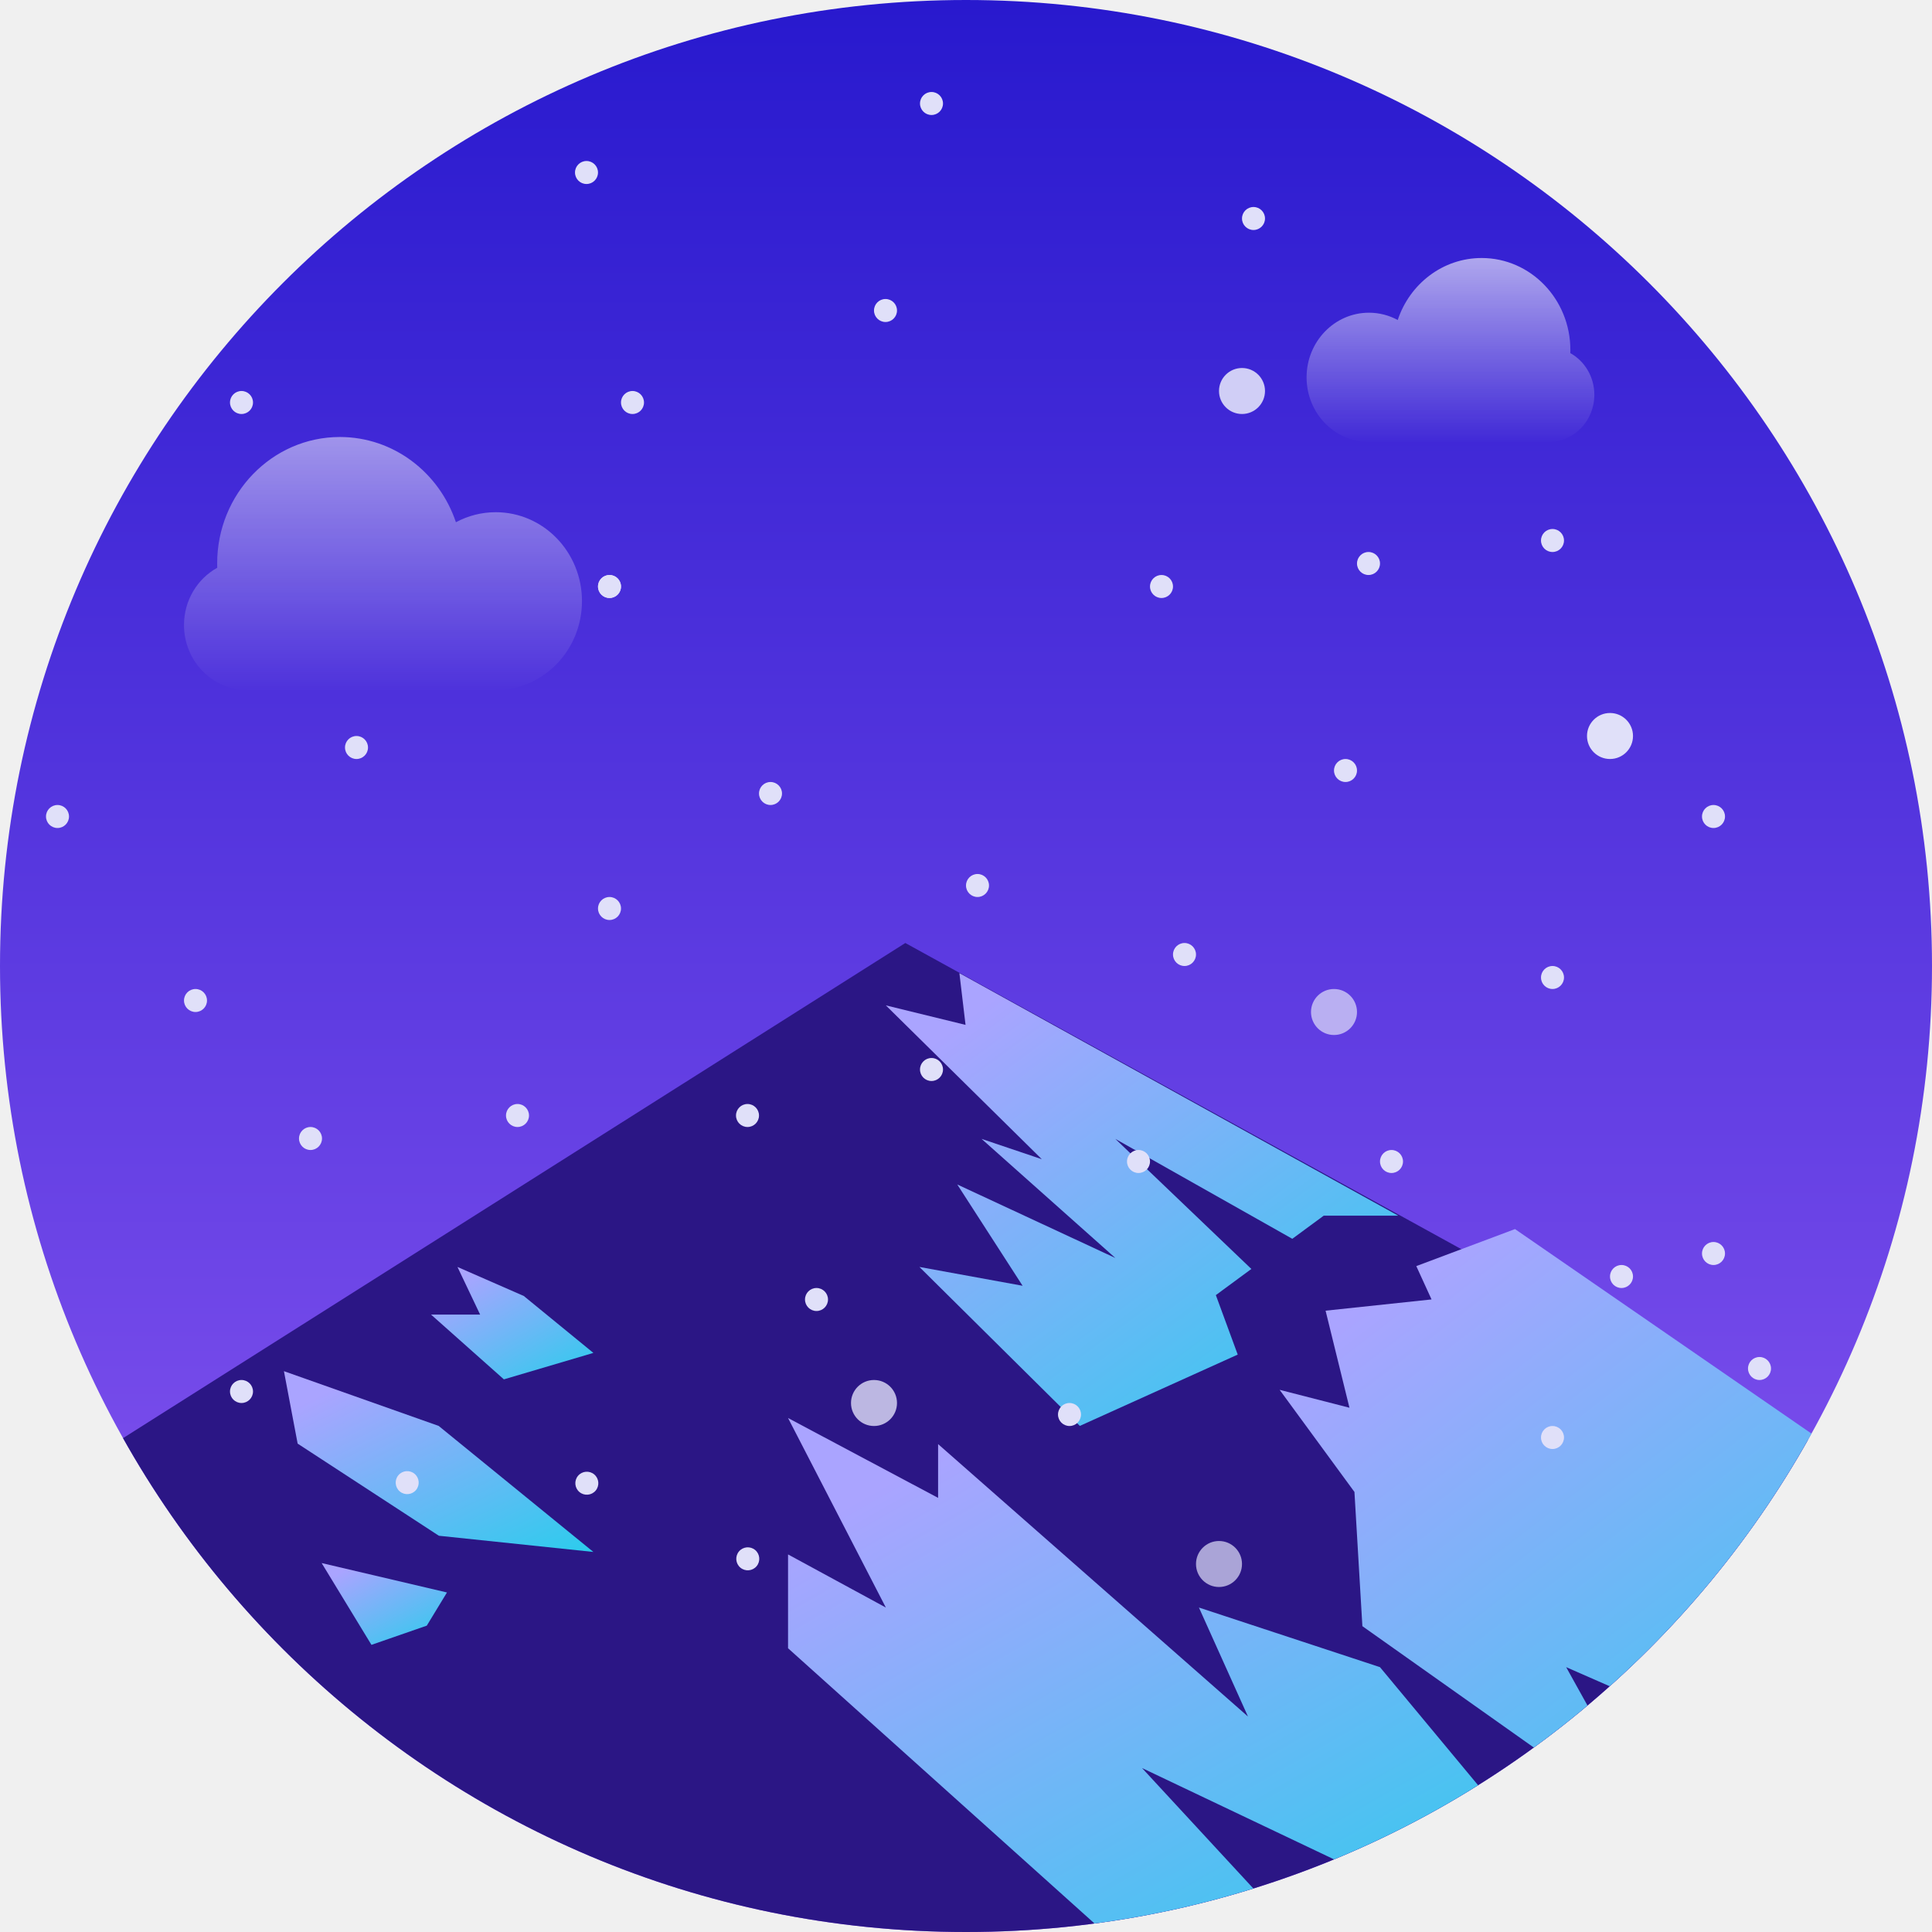
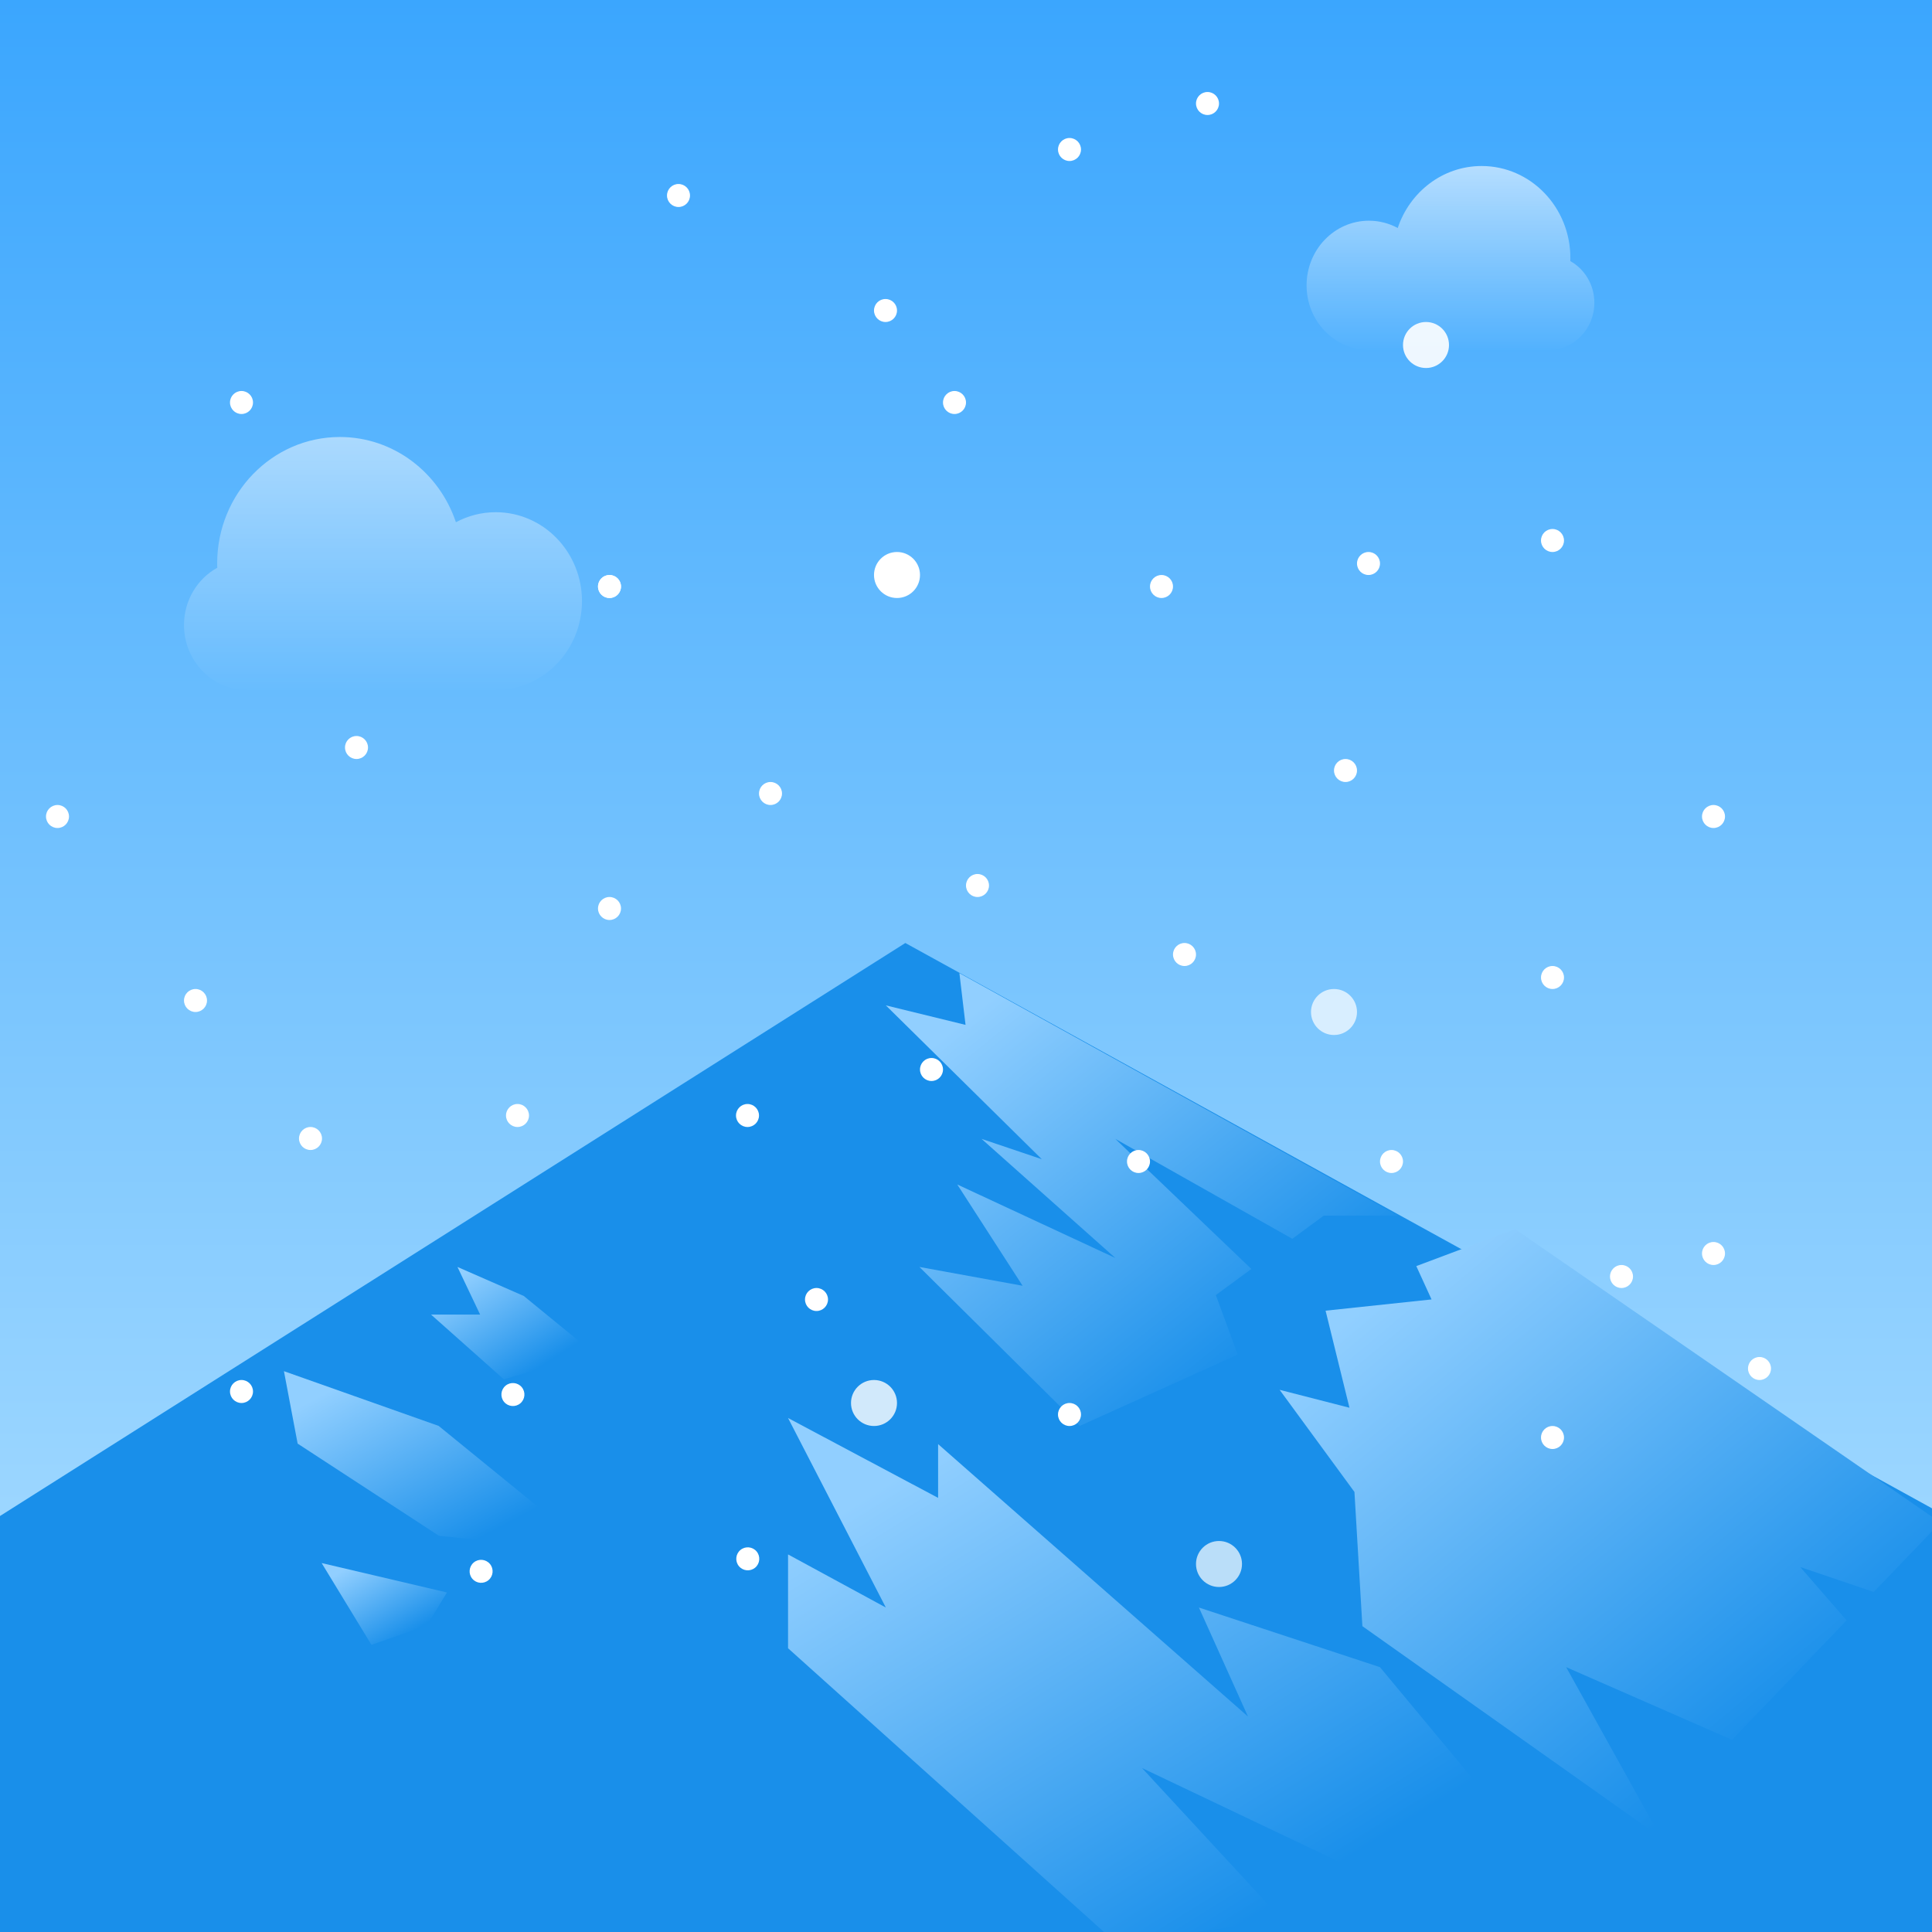
- <svg xmlns="http://www.w3.org/2000/svg" width="500" height="500" viewBox="0 0 84 84" fill="none">
-   <g id="c9730121">
-     <g clip-path="url(#2a1ed4c5)">
-       <rect width="84" height="84" rx="42" fill="url(#bd6a643f)" />
-       <path id="534882d0" opacity="0.6" d="M64.379 19.218H59.519C58.021 19.218 56.808 17.959 56.808 16.407C56.808 14.855 58.021 13.596 59.519 13.596C59.97 13.596 60.396 13.711 60.771 13.913C61.292 12.345 62.729 11.218 64.419 11.218C66.55 11.218 68.277 13.009 68.277 15.218C68.277 15.263 68.276 15.308 68.275 15.353C68.897 15.7 69.319 16.38 69.319 17.164C69.319 18.298 68.433 19.218 67.338 19.218H64.419C64.413 19.218 64.379 19.218 64.379 19.218H64.419H64.379Z" fill="url(#03e01e81)" />
-       <path id="e28a7d3e" fill-rule="evenodd" clip-rule="evenodd" d="M39.362 41L100.96 74.919V103.97H-17L-16.442 76.32L39.362 41Z" fill="#2B1685" />
-       <path id="2812e867" fill-rule="evenodd" clip-rule="evenodd" d="M38.515 43.712L41.98 44.56L41.713 42.31L60.791 52.854H57.555L56.187 53.861L48.493 49.517L54.407 55.172L52.863 56.309L53.814 58.895L46.949 61.996L39.974 55.085L44.461 55.903L41.62 51.499L48.493 54.695L42.677 49.517L45.295 50.4L38.515 43.712Z" fill="url(#04c07214)" />
-       <path id="0622dfac" fill-rule="evenodd" clip-rule="evenodd" d="M61.578 55.048L65.87 53.438L84.366 66.197L81.467 69.216L78.272 68.133L80.287 70.451L75.305 75.645L68.094 72.485L72.207 79.887L59.234 70.703L58.889 64.867L55.636 60.427L58.672 61.206L57.634 56.986L62.241 56.497L61.578 55.048Z" fill="url(#82fb8e15)" />
-       <path id="6fb684ee" fill-rule="evenodd" clip-rule="evenodd" d="M34.263 61.653L40.787 65.125V62.787L54.26 74.632L52.127 69.893L59.999 72.485L67.714 81.771L61.74 82.62L49.653 76.871L55.753 83.471L48.551 84.495L34.263 71.663V67.584L38.515 69.893L34.263 61.653Z" fill="url(#598f9aa9)" />
-       <path id="2107c657" fill-rule="evenodd" clip-rule="evenodd" d="M12.941 62.766L12.345 59.616L19.072 61.996L25.799 67.476L19.082 66.772L12.941 62.766Z" fill="url(#7f51cffd)" />
-       <path id="a65da412" fill-rule="evenodd" clip-rule="evenodd" d="M16.15 71.515L13.985 67.959L19.433 69.238L18.556 70.68L16.15 71.515Z" fill="url(#e083dd23)" />
-       <path id="fb702d72" fill-rule="evenodd" clip-rule="evenodd" d="M18.741 57.156H20.875L19.89 55.085L22.773 56.347L25.799 58.822L21.908 59.972L18.741 57.156Z" fill="url(#c31ca05e)" />
-       <path id="0eb8e4c6" opacity="0.5" d="M14.833 30H21.554C23.625 30 25.303 28.27 25.303 26.135C25.303 24.001 23.625 22.27 21.554 22.27C20.929 22.27 20.34 22.428 19.822 22.706C19.101 20.55 17.114 19 14.777 19C11.831 19 9.442 21.462 9.442 24.5C9.442 24.562 9.443 24.624 9.445 24.686C8.585 25.162 8 26.099 8 27.176C8 28.735 9.227 30 10.74 30H14.777C14.786 30 14.833 30 14.833 30H14.777H14.833Z" fill="url(#7dedb719)" />
-       <circle id="cb1c4403" cx="70" cy="32" r="1" fill="#E0E0F9" />
-       <circle id="fdff2a44" opacity="0.8" cx="38" cy="61" r="1" fill="#E0E0F9" />
-       <circle id="4ff70e8b" opacity="0.9" cx="54" cy="17" r="1" fill="#E0E0F9" />
-       <circle id="7ff3e00d" opacity="0.7" cx="58" cy="44" r="1" fill="#E0E0F9" />
-       <circle id="314886c1" opacity="0.7" cx="53" cy="68" r="1" fill="#E0E0F9" />
-       <circle id="02ef8380" cx="40.5" cy="46.5" r="0.5" fill="#E0E0F9" />
-       <circle id="377a95bd" cx="32.5" cy="48.5" r="0.5" fill="#E0E0F9" />
-       <circle id="eced11b0" cx="22.5" cy="48.5" r="0.5" fill="#E0E0F9" />
-       <circle id="6ab5e3f6" cx="15.5" cy="32.5" r="0.5" fill="#E0E0F9" />
-       <circle id="c3cae0c4" cx="26.5" cy="25.5" r="0.5" fill="#E0E0F9" />
-       <circle id="eb1e3bd7" cx="0.5" cy="0.5" r="0.5" transform="matrix(-1 0 0 1 68 62)" fill="#E0E0F9" />
-       <circle id="6cc79775" cx="0.5" cy="0.5" r="0.5" transform="matrix(-1 0 0 1 71 55)" fill="#E0E0F9" />
-       <circle id="540a56f4" cx="0.5" cy="0.5" r="0.5" transform="matrix(-1 0 0 1 47 61)" fill="#E0E0F9" />
-       <circle id="397c7b5e" cx="0.5" cy="0.5" r="0.5" transform="matrix(-1 0 0 1 50 50)" fill="#E0E0F9" />
-       <circle id="af25017c" cx="0.5" cy="0.5" r="0.5" transform="matrix(-1 0 0 1 43 38)" fill="#E0E0F9" />
-       <circle id="1b64b0c6" cx="0.5" cy="0.5" r="0.5" transform="matrix(-1 0 0 1 52 41)" fill="#E0E0F9" />
-       <circle id="1d48e6c8" cx="0.5" cy="0.5" r="0.5" transform="matrix(-1 0 0 1 60 24)" fill="#E0E0F9" />
-       <circle id="632067d9" cx="32.512" cy="67.775" r="0.5" transform="rotate(-50 32.5119 67.775)" fill="#E0E0F9" />
-       <circle id="927c0044" cx="25.515" cy="64.488" r="0.5" transform="rotate(-50 25.5146 64.4884)" fill="#E0E0F9" />
-       <circle id="fb875dc9" cx="17.704" cy="64.462" r="0.5" transform="rotate(-50 17.7044 64.4621)" fill="#E0E0F9" />
-       <circle id="8e9ec265" cx="0.5" cy="0.5" r="0.5" transform="matrix(-1 0 0 1 77 59)" fill="#E0E0F9" />
-       <circle id="11f524c3" cx="0.5" cy="0.5" r="0.5" transform="matrix(-1 0 0 1 75 54)" fill="#E0E0F9" />
-       <circle id="dc20dee2" cx="0.5" cy="0.5" r="0.5" transform="matrix(-1 0 0 1 68 42)" fill="#E0E0F9" />
-       <circle id="ae0c3101" cx="0.5" cy="0.5" r="0.5" transform="matrix(-1 0 0 1 61 50)" fill="#E0E0F9" />
-       <circle id="08601dc6" cx="0.5" cy="0.5" r="0.5" transform="matrix(-1 0 0 1 59 33)" fill="#E0E0F9" />
-       <circle id="3a38c892" cx="0.5" cy="0.5" r="0.5" transform="matrix(-1 0 0 1 11 60)" fill="#E0E0F9" />
-       <circle id="335e9056" cx="0.5" cy="0.5" r="0.5" transform="matrix(-1 0 0 1 14 49)" fill="#E0E0F9" />
-       <circle id="51415f8d" cx="0.5" cy="0.5" r="0.5" transform="matrix(-1 0 0 1 9 43)" fill="#E0E0F9" />
-       <circle id="a5329d34" cx="0.5" cy="0.5" r="0.5" transform="matrix(-1 0 0 1 3 35)" fill="#E0E0F9" />
-       <circle id="97c6b866" cx="0.5" cy="0.5" r="0.5" transform="matrix(-1 0 0 1 36 56)" fill="#E0E0F9" />
-       <circle id="1b1fcc05" cx="0.5" cy="0.5" r="0.5" transform="matrix(-1 0 0 1 27 39)" fill="#E0E0F9" />
-       <circle id="1b2f123a" cx="0.5" cy="0.5" r="0.5" transform="matrix(0 1 1 0 50 25)" fill="#E0E0F9" />
-       <circle id="4bed4211" cx="0.5" cy="0.5" r="0.5" transform="matrix(0 1 1 0 33 34)" fill="#E0E0F9" />
-       <circle id="6a0a7d15" cx="10.5" cy="17.5" r="0.5" transform="rotate(90 10.5 17.5)" fill="#E0E0F9" />
-       <circle id="d938a048" cx="26.5" cy="25.5" r="0.5" transform="rotate(90 26.5 25.5)" fill="#E0E0F9" />
-       <circle id="ec4952af" cx="0.5" cy="0.5" r="0.5" transform="matrix(0 1 1 0 25 7)" fill="#E0E0F9" />
-       <circle id="61a15e63" cx="0.5" cy="0.5" r="0.5" transform="matrix(0 1 1 0 54 9)" fill="#E0E0F9" />
-       <circle id="944e6ede" cx="0.5" cy="0.5" r="0.5" transform="matrix(0 1 1 0 40 4)" fill="#E0E0F9" />
-       <circle id="97ccc721" cx="0.5" cy="0.5" r="0.5" transform="matrix(0 1 1 0 38 13)" fill="#E0E0F9" />
-       <circle id="72e2ec6c" cx="0.5" cy="0.5" r="0.5" transform="matrix(0 1 1 0 27 17)" fill="#E0E0F9" />
-       <g id="31f04ab3">
-         <circle id="30cb5c10" cx="0.5" cy="0.5" r="0.5" transform="matrix(-1 0 0 1 75 35)" fill="#E0E0F9" />
-         <circle id="de0e32d6" cx="0.5" cy="0.5" r="0.5" transform="matrix(-1 0 0 1 68 23)" fill="#E0E0F9" />
+ <svg xmlns="http://www.w3.org/2000/svg" width="84" height="84" viewBox="0 0 84 84" fill="none">
+   <g id="3dab8656" clip-path="url(#00cc3008)">
+     <rect width="84" height="84" fill="url(#d0019767)" />
+     <path id="f796b61f" opacity="0.6" d="M64.379 15.218H59.519C58.021 15.218 56.808 13.96 56.808 12.407C56.808 10.855 58.021 9.596 59.519 9.596C59.97 9.596 60.396 9.711 60.771 9.914C61.293 8.345 62.729 7.218 64.419 7.218C66.55 7.218 68.277 9.009 68.277 11.218C68.277 11.263 68.276 11.308 68.275 11.353C68.897 11.7 69.32 12.38 69.32 13.164C69.32 14.298 68.433 15.218 67.338 15.218H64.419C64.413 15.218 64.379 15.218 64.379 15.218H64.419H64.379Z" fill="url(#4bfcd701)" />
+     <path id="0f14d1c5" fill-rule="evenodd" clip-rule="evenodd" d="M39.362 41L100.96 74.919V103.97H-17L-16.442 76.32L39.362 41Z" fill="#198FEA" />
+     <path id="fdb8bb9b" fill-rule="evenodd" clip-rule="evenodd" d="M38.515 43.712L41.98 44.56L41.713 42.31L60.791 52.854H57.555L56.187 53.861L48.493 49.517L54.407 55.172L52.863 56.309L53.814 58.895L46.949 61.996L39.974 55.085L44.461 55.903L41.62 51.499L48.493 54.695L42.677 49.517L45.295 50.4L38.515 43.712Z" fill="url(#72ebe23a)" />
+     <path id="c2a25020" fill-rule="evenodd" clip-rule="evenodd" d="M61.578 55.048L65.87 53.438L84.366 66.197L81.467 69.216L78.272 68.133L80.287 70.451L75.305 75.645L68.094 72.485L72.207 79.887L59.234 70.703L58.889 64.867L55.636 60.427L58.672 61.206L57.634 56.986L62.241 56.497L61.578 55.048Z" fill="url(#9cc57895)" />
+     <path id="da0b6158" fill-rule="evenodd" clip-rule="evenodd" d="M34.263 61.653L40.787 65.125V62.787L54.26 74.632L52.127 69.893L59.999 72.485L67.714 81.772L61.74 82.621L49.653 76.871L55.753 83.471L48.551 84.495L34.263 71.663V67.584L38.515 69.893L34.263 61.653Z" fill="url(#d56ee878)" />
+     <path id="3f58118d" fill-rule="evenodd" clip-rule="evenodd" d="M12.941 62.766L12.345 59.616L19.072 61.996L25.799 67.476L19.082 66.772L12.941 62.766Z" fill="url(#2010153f)" />
+     <path id="041a3901" fill-rule="evenodd" clip-rule="evenodd" d="M16.15 71.515L13.985 67.959L19.433 69.238L18.556 70.68L16.15 71.515Z" fill="url(#e9cf16a9)" />
+     <path id="427e06cc" fill-rule="evenodd" clip-rule="evenodd" d="M18.741 57.156H20.875L19.89 55.085L22.773 56.347L25.799 58.822L21.908 59.972L18.741 57.156Z" fill="url(#58cf0f19)" />
+     <path id="2ed1ecef" opacity="0.5" d="M14.833 30H21.554C23.625 30 25.303 28.27 25.303 26.135C25.303 24.001 23.625 22.27 21.554 22.27C20.929 22.27 20.34 22.428 19.822 22.706C19.101 20.55 17.114 19 14.777 19C11.831 19 9.442 21.462 9.442 24.5C9.442 24.562 9.443 24.624 9.445 24.686C8.585 25.162 8 26.099 8 27.176C8 28.735 9.227 30 10.74 30H14.777C14.786 30 14.833 30 14.833 30H14.777H14.833Z" fill="url(#e76c8b80)" />
+     <circle id="2e42b1d3" cx="39" cy="25" r="1" fill="white" />
+     <circle id="8ce56e34" opacity="0.8" cx="38" cy="61" r="1" fill="white" />
+     <circle id="892aab8a" opacity="0.9" cx="62" cy="15" r="1" fill="white" />
+     <circle id="7384299e" opacity="0.7" cx="58" cy="44" r="1" fill="white" />
+     <circle id="00409fee" opacity="0.7" cx="53" cy="68" r="1" fill="white" />
+     <circle id="a6134426" cx="40.5" cy="46.5" r="0.5" fill="white" />
+     <circle id="913f88d2" cx="32.5" cy="48.5" r="0.5" fill="white" />
+     <circle id="96ceb590" cx="22.5" cy="48.5" r="0.5" fill="white" />
+     <circle id="58e672e2" cx="15.5" cy="32.5" r="0.5" fill="white" />
+     <circle id="6c189e11" cx="26.5" cy="25.5" r="0.5" fill="white" />
+     <g id="828a77b2">
+       <g id="dd0f2ffc">
+         <circle id="cd4638fe" cx="0.5" cy="0.5" r="0.5" transform="matrix(-1 0 0 1 68 62)" fill="white" />
+         <circle id="6339a3f6" cx="0.5" cy="0.5" r="0.5" transform="matrix(-1 0 0 1 71 55)" fill="white" />
+       </g>
+     </g>
+     <g id="dc4c2767">
+       <g id="c89e33c2">
+         <circle id="afc2ebe5" cx="0.5" cy="0.5" r="0.5" transform="matrix(-1 0 0 1 47 61)" fill="white" />
+         <circle id="e9e70786" cx="0.5" cy="0.5" r="0.5" transform="matrix(-1 0 0 1 50 50)" fill="white" />
+         <circle id="db74cb85" cx="0.5" cy="0.5" r="0.5" transform="matrix(-1 0 0 1 43 38)" fill="white" />
+       </g>
+     </g>
+     <g id="629c60b3">
+       <g id="9c1abb12">
+         <circle id="53574156" cx="0.5" cy="0.5" r="0.5" transform="matrix(-1 0 0 1 52 41)" fill="white" />
+       </g>
+     </g>
+     <g id="73846ddb">
+       <g id="36a5bd77">
+         <circle id="ed1eb7b7" cx="0.5" cy="0.5" r="0.5" transform="matrix(-1 0 0 1 60 24)" fill="white" />
+       </g>
+     </g>
+     <g id="0f98498d">
+       <g id="3aa1df6a">
+         <circle id="635bfed6" cx="32.512" cy="67.775" r="0.5" transform="rotate(50 32.5119 67.7751)" fill="white" />
+       </g>
+     </g>
+     <g id="5bb98e42">
+       <g id="130cd6a5">
+         <circle id="598c7bc1" cx="20.918" cy="68.319" r="0.5" transform="rotate(50 20.9184 68.3187)" fill="white" />
+         <circle id="6f6e1e1a" cx="22.301" cy="60.632" r="0.5" transform="rotate(50 22.3007 60.6318)" fill="white" />
+       </g>
+     </g>
+     <g id="55d8cd0c">
+       <g id="b496b64f">
+         <circle id="90ede1e4" cx="0.5" cy="0.5" r="0.5" transform="matrix(-1 0 0 1 77 59)" fill="white" />
+         <circle id="92ef2f92" cx="0.5" cy="0.5" r="0.5" transform="matrix(-1 0 0 1 75 54)" fill="white" />
+         <circle id="b7fbcf8a" cx="0.5" cy="0.5" r="0.5" transform="matrix(-1 0 0 1 68 42)" fill="white" />
+       </g>
+     </g>
+     <g id="dc0f075a">
+       <g id="c88e779a">
+         <circle id="e89c1a5f" cx="0.5" cy="0.5" r="0.5" transform="matrix(-1 0 0 1 61 50)" fill="white" />
+         <circle id="85fc6522" cx="0.5" cy="0.5" r="0.5" transform="matrix(-1 0 0 1 59 33)" fill="white" />
+       </g>
+     </g>
+     <g id="2c502dd0">
+       <g id="d371384a">
+         <circle id="e28b04d2" cx="0.5" cy="0.5" r="0.5" transform="matrix(-1 0 0 1 11 60)" fill="white" />
+         <circle id="62486714" cx="0.5" cy="0.5" r="0.5" transform="matrix(-1 0 0 1 14 49)" fill="white" />
+         <circle id="15eb4f5c" cx="0.5" cy="0.5" r="0.5" transform="matrix(-1 0 0 1 9 43)" fill="white" />
+         <circle id="084fa8fb" cx="0.5" cy="0.5" r="0.5" transform="matrix(-1 0 0 1 3 35)" fill="white" />
+       </g>
+     </g>
+     <g id="8e2912fe">
+       <g id="0b94bb94">
+         <circle id="33f8a4a7" cx="0.5" cy="0.5" r="0.5" transform="matrix(-1 0 0 1 36 56)" fill="white" />
+         <circle id="be522f0a" cx="0.5" cy="0.5" r="0.5" transform="matrix(-1 0 0 1 27 39)" fill="white" />
+       </g>
+     </g>
+     <g id="7b543a15">
+       <g id="d1e39523">
+         <circle id="bd4d8e18" cx="0.5" cy="0.5" r="0.5" transform="matrix(0 -1 -1 0 34 35)" fill="white" />
+         <circle id="2ef88afc" cx="0.5" cy="0.5" r="0.5" transform="matrix(0 -1 -1 0 51 26)" fill="white" />
+       </g>
+     </g>
+     <g id="31e9f9b4">
+       <g id="fe91fc96">
+         <circle id="683d6081" cx="26.5" cy="25.5" r="0.5" transform="rotate(-90 26.5 25.5)" fill="white" />
+         <circle id="5b147592" cx="10.5" cy="17.5" r="0.5" transform="rotate(-90 10.5 17.5)" fill="white" />
+       </g>
+     </g>
+     <g id="81a0b848">
+       <g id="22e8e764">
+         <circle id="5876fe20" cx="0.5" cy="0.5" r="0.5" transform="matrix(0 -1 -1 0 39 14)" fill="white" />
+       </g>
+     </g>
+     <g id="fd44fea1">
+       <g id="69dc33d4">
+         <circle id="8f7c02d5" cx="0.5" cy="0.5" r="0.5" transform="matrix(0 -1 -1 0 30 9)" fill="white" />
+         <circle id="7915d97c" cx="0.5" cy="0.5" r="0.5" transform="matrix(0 -1 -1 0 42 18)" fill="white" />
+         <circle id="657aed52" cx="0.5" cy="0.5" r="0.5" transform="matrix(0 -1 -1 0 47 7)" fill="white" />
+         <circle id="cdbef6c7" cx="0.5" cy="0.5" r="0.5" transform="matrix(0 -1 -1 0 53 5)" fill="white" />
+       </g>
+     </g>
+     <g id="64a253ae">
+       <g id="43c5d446">
+         <circle id="28578669" cx="0.5" cy="0.5" r="0.5" transform="matrix(-1 0 0 1 75 35)" fill="white" />
+         <circle id="15379c1b" cx="0.5" cy="0.5" r="0.5" transform="matrix(-1 0 0 1 68 23)" fill="white" />
      </g>
    </g>
  </g>
  <defs>
-     <linearGradient id="bd6a643f" x1="-6.737" y1="0" x2="-6.737" y2="97.474" gradientUnits="userSpaceOnUse">
-       <stop stop-color="#2819CE" />
-       <stop offset="1" stop-color="#A267FA" />
+     <linearGradient id="d0019767" x1="-11.44" y1="0" x2="-11.44" y2="106.88" gradientUnits="userSpaceOnUse">
+       <stop stop-color="#3BA6FE" />
+       <stop offset="1" stop-color="#D8F4FF" />
    </linearGradient>
-     <linearGradient id="03e01e81" x1="56.808" y1="11.218" x2="56.808" y2="19.218" gradientUnits="userSpaceOnUse">
+     <linearGradient id="4bfcd701" x1="56.808" y1="7.218" x2="56.808" y2="15.218" gradientUnits="userSpaceOnUse">
      <stop stop-color="white" />
      <stop offset="1" stop-color="white" stop-opacity="0.01" />
    </linearGradient>
-     <linearGradient id="04c07214" x1="29.821" y1="53.283" x2="47.034" y2="76.592" gradientUnits="userSpaceOnUse">
-       <stop stop-color="#AAA4FF" />
-       <stop offset="1" stop-color="#19D2EA" />
+     <linearGradient id="72ebe23a" x1="34.148" y1="50.589" x2="46.25" y2="65.643" gradientUnits="userSpaceOnUse">
+       <stop stop-color="#91CFFF" />
+       <stop offset="1" stop-color="#198FEA" />
    </linearGradient>
-     <linearGradient id="82fb8e15" x1="44.423" y1="68.181" x2="67.811" y2="98.583" gradientUnits="userSpaceOnUse">
-       <stop stop-color="#AAA4FF" />
-       <stop offset="1" stop-color="#19D2EA" />
+     <linearGradient id="9cc57895" x1="50.004" y1="64.562" x2="66.393" y2="84.132" gradientUnits="userSpaceOnUse">
+       <stop stop-color="#91CFFF" />
+       <stop offset="1" stop-color="#198FEA" />
    </linearGradient>
-     <linearGradient id="598f9aa9" x1="21.207" y1="74.385" x2="39.197" y2="105.914" gradientUnits="userSpaceOnUse">
-       <stop stop-color="#AAA4FF" />
-       <stop offset="1" stop-color="#19D2EA" />
+     <linearGradient id="d56ee878" x1="27.705" y1="71.26" x2="40.593" y2="92.008" gradientUnits="userSpaceOnUse">
+       <stop stop-color="#91CFFF" />
+       <stop offset="1" stop-color="#198FEA" />
    </linearGradient>
-     <linearGradient id="7f51cffd" x1="7.094" y1="63.997" x2="12.764" y2="75.611" gradientUnits="userSpaceOnUse">
-       <stop stop-color="#AAA4FF" />
-       <stop offset="1" stop-color="#19D2EA" />
+     <linearGradient id="2010153f" x1="9.708" y1="62.922" x2="13.808" y2="70.637" gradientUnits="userSpaceOnUse">
+       <stop stop-color="#91CFFF" />
+       <stop offset="1" stop-color="#198FEA" />
    </linearGradient>
-     <linearGradient id="e083dd23" x1="11.859" y1="69.941" x2="14.594" y2="74.955" gradientUnits="userSpaceOnUse">
-       <stop stop-color="#AAA4FF" />
-       <stop offset="1" stop-color="#19D2EA" />
+     <linearGradient id="e9cf16a9" x1="12.918" y1="69.455" x2="14.883" y2="72.764" gradientUnits="userSpaceOnUse">
+       <stop stop-color="#91CFFF" />
+       <stop offset="1" stop-color="#198FEA" />
    </linearGradient>
-     <linearGradient id="c31ca05e" x1="15.986" y1="57.809" x2="19.862" y2="64.508" gradientUnits="userSpaceOnUse">
-       <stop stop-color="#AAA4FF" />
-       <stop offset="1" stop-color="#19D2EA" />
+     <linearGradient id="58cf0f19" x1="17.357" y1="57.14" x2="20.131" y2="61.545" gradientUnits="userSpaceOnUse">
+       <stop stop-color="#91CFFF" />
+       <stop offset="1" stop-color="#198FEA" />
    </linearGradient>
-     <linearGradient id="7dedb719" x1="25.303" y1="19" x2="25.303" y2="30" gradientUnits="userSpaceOnUse">
+     <linearGradient id="e76c8b80" x1="25.303" y1="19" x2="25.303" y2="30" gradientUnits="userSpaceOnUse">
      <stop stop-color="white" />
      <stop offset="1" stop-color="white" stop-opacity="0.01" />
    </linearGradient>
-     <clipPath id="2a1ed4c5">
-       <rect width="84" height="84" rx="42" fill="white" />
+     <clipPath id="00cc3008">
+       <rect width="84" height="84" fill="white" />
    </clipPath>
  </defs>
</svg>
